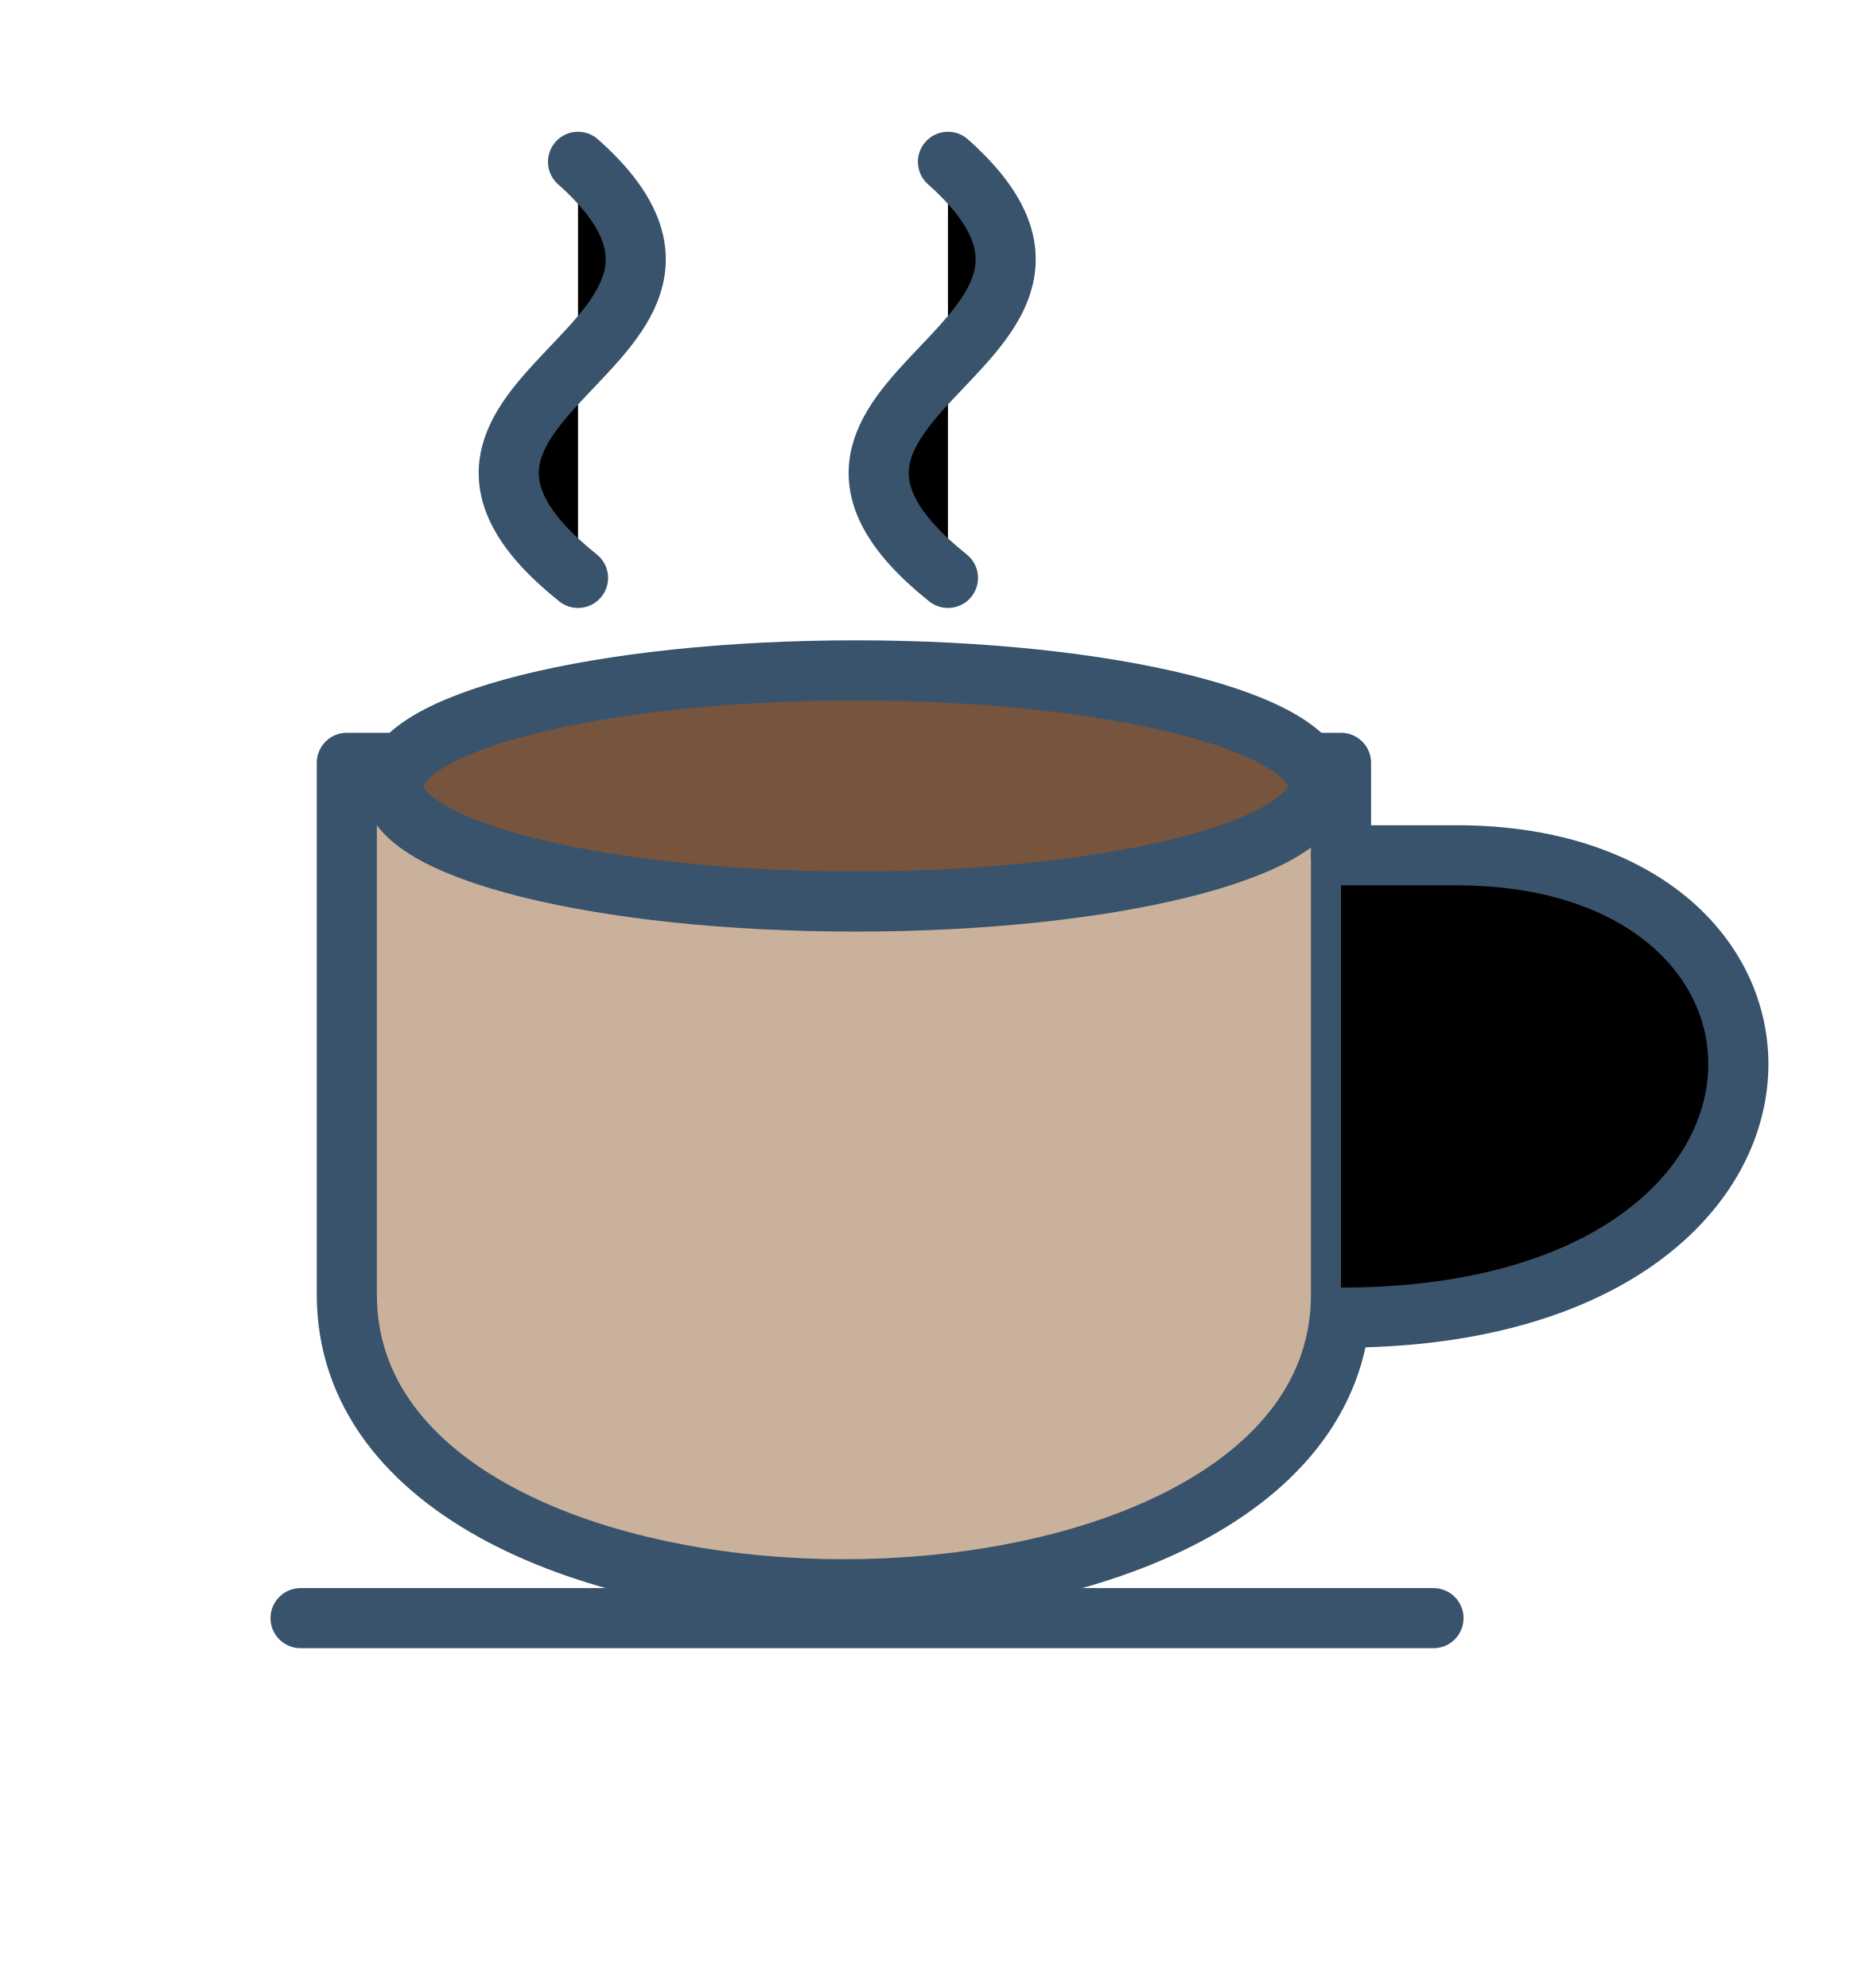
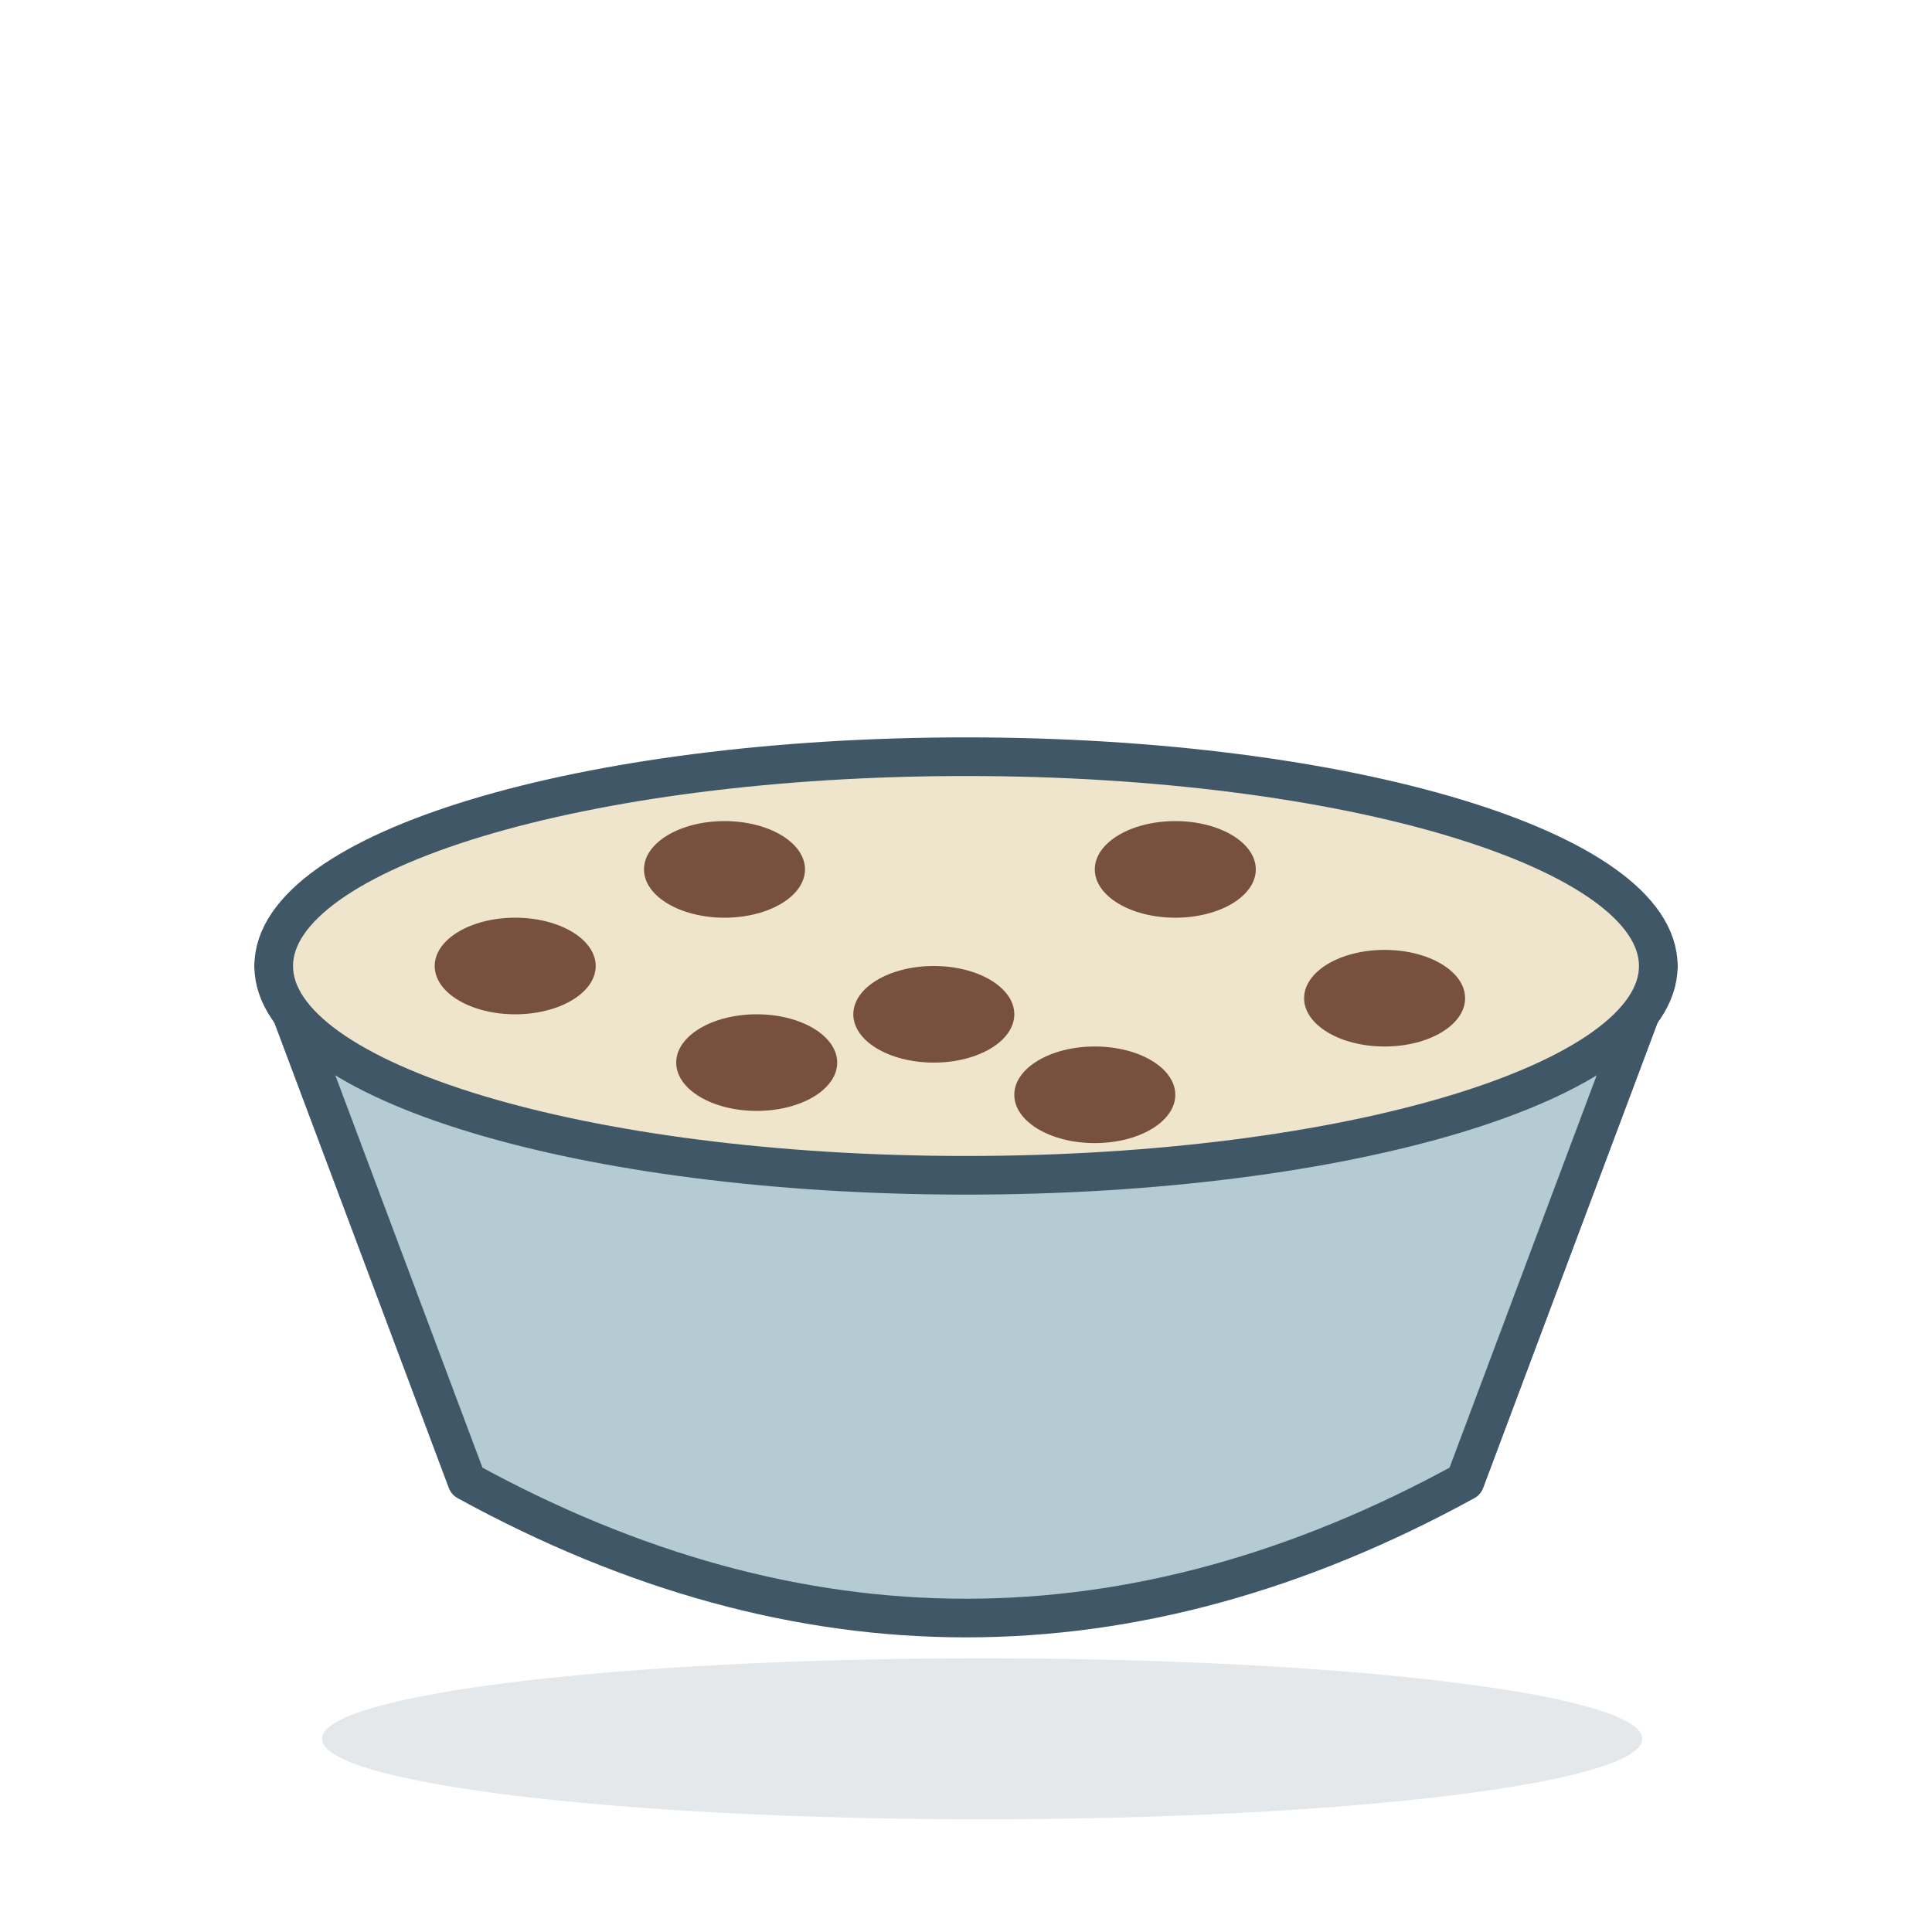
- <svg xmlns="http://www.w3.org/2000/svg" viewBox="0 0 80 86">
-   <g stroke="#38536b" stroke-width="2.6" stroke-linecap="round" stroke-linejoin="round">
-     <path d="M15 33h43v23c0 17-43 17-43 0Z" fill="#cab19c" />
-     <path d="M58 37h5c17 0 17 20-5 20M13 70h49M25 25c-10-8 9-10 0-18m16 18c-10-8 9-10 0-18" />
-     <ellipse cx="37" cy="34" rx="20" ry="5" fill="#76543e" />
+ <svg xmlns="http://www.w3.org/2000/svg" viewBox="0 0 120 120" role="img">
+   <defs>
+     <linearGradient id="body" x1="0" y1="0" x2="1" y2="1">
+       <stop stop-color="#77503e" />
+       <stop offset="1" stop-color="#77503e" stop-opacity=".72" />
+     </linearGradient>
+   </defs>
+   <ellipse cx="61" cy="108" rx="41" ry="5" fill="#183b50" opacity=".12" />
+   <g stroke="#405767" stroke-width="2.4" stroke-linecap="round" stroke-linejoin="round">
+     <path d="M17 60Q60 45 103 60L91 92Q60 109 29 92Z" fill="#b4cbd4" />
+     <ellipse cx="60" cy="60" rx="43" ry="13" fill="#eee5cc" />
+     <ellipse cx="32" cy="60" rx="5" ry="3" fill="#77503e" stroke="none" />
+     <ellipse cx="45" cy="54" rx="5" ry="3" fill="#77503e" stroke="none" />
+     <ellipse cx="58" cy="63" rx="5" ry="3" fill="#77503e" stroke="none" />
+     <ellipse cx="73" cy="54" rx="5" ry="3" fill="#77503e" stroke="none" />
+     <ellipse cx="86" cy="62" rx="5" ry="3" fill="#77503e" stroke="none" />
+     <ellipse cx="47" cy="66" rx="5" ry="3" fill="#77503e" stroke="none" />
+     <ellipse cx="68" cy="68" rx="5" ry="3" fill="#77503e" stroke="none" />
  </g>
</svg>
